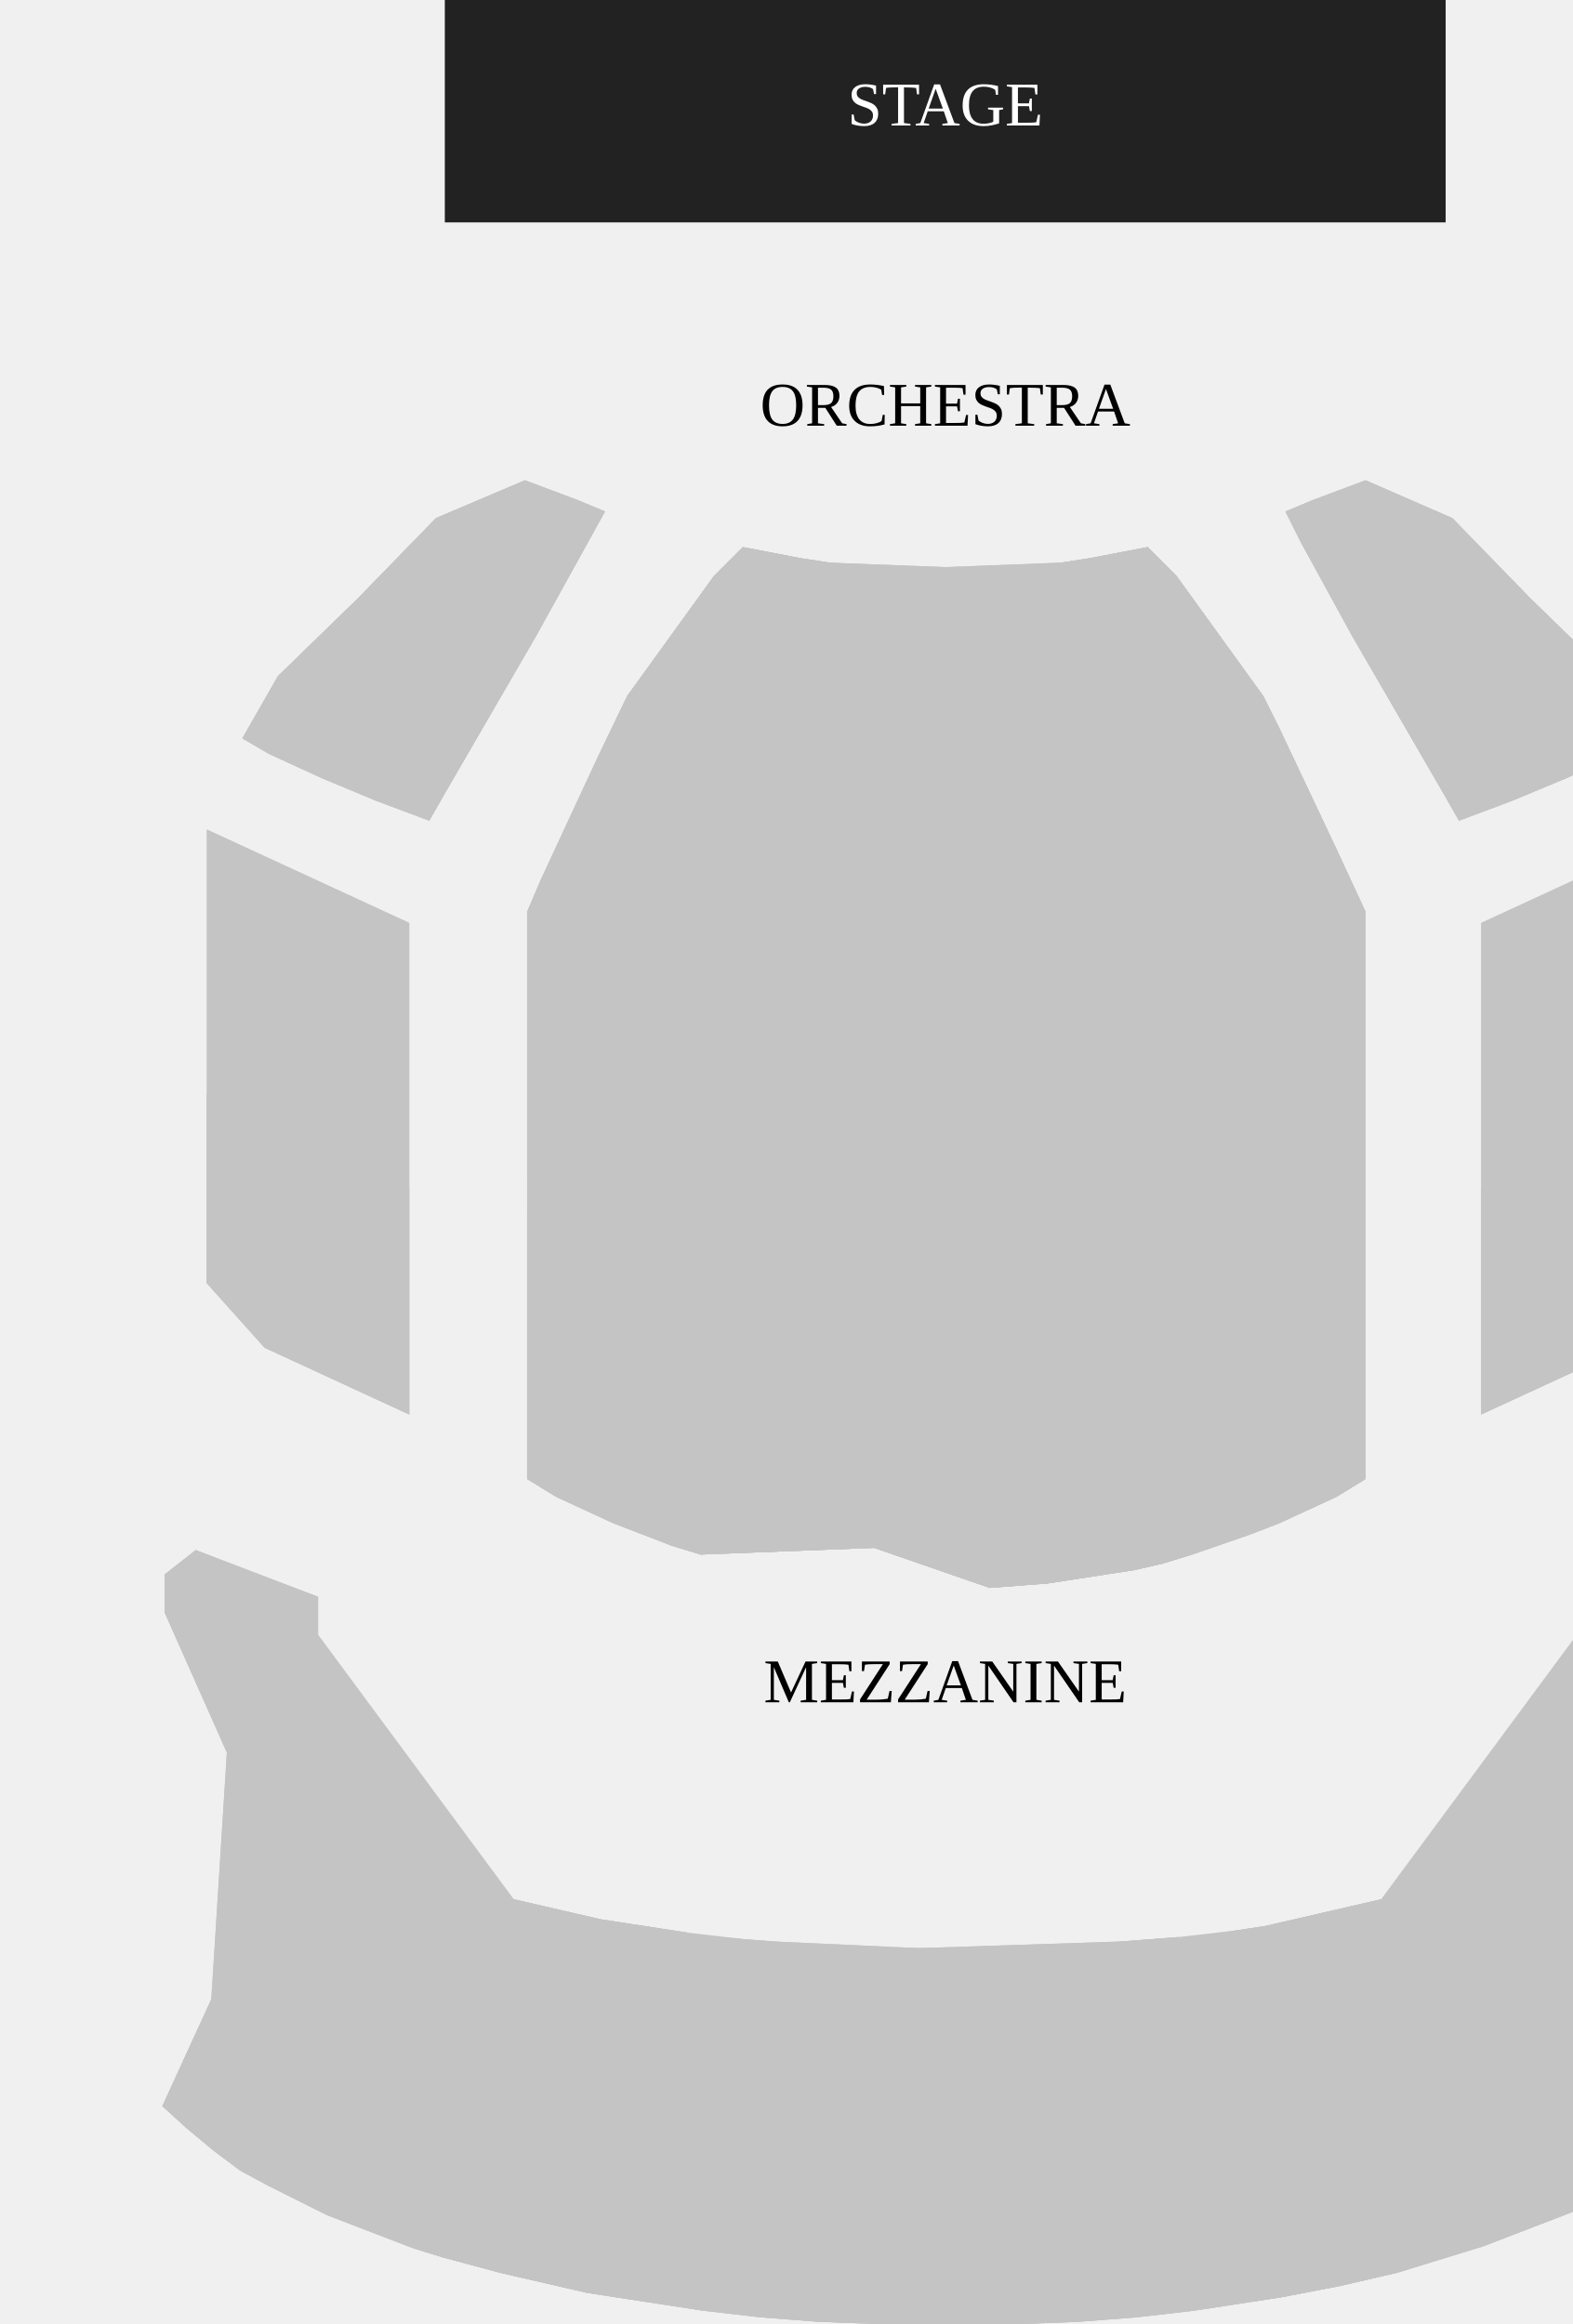
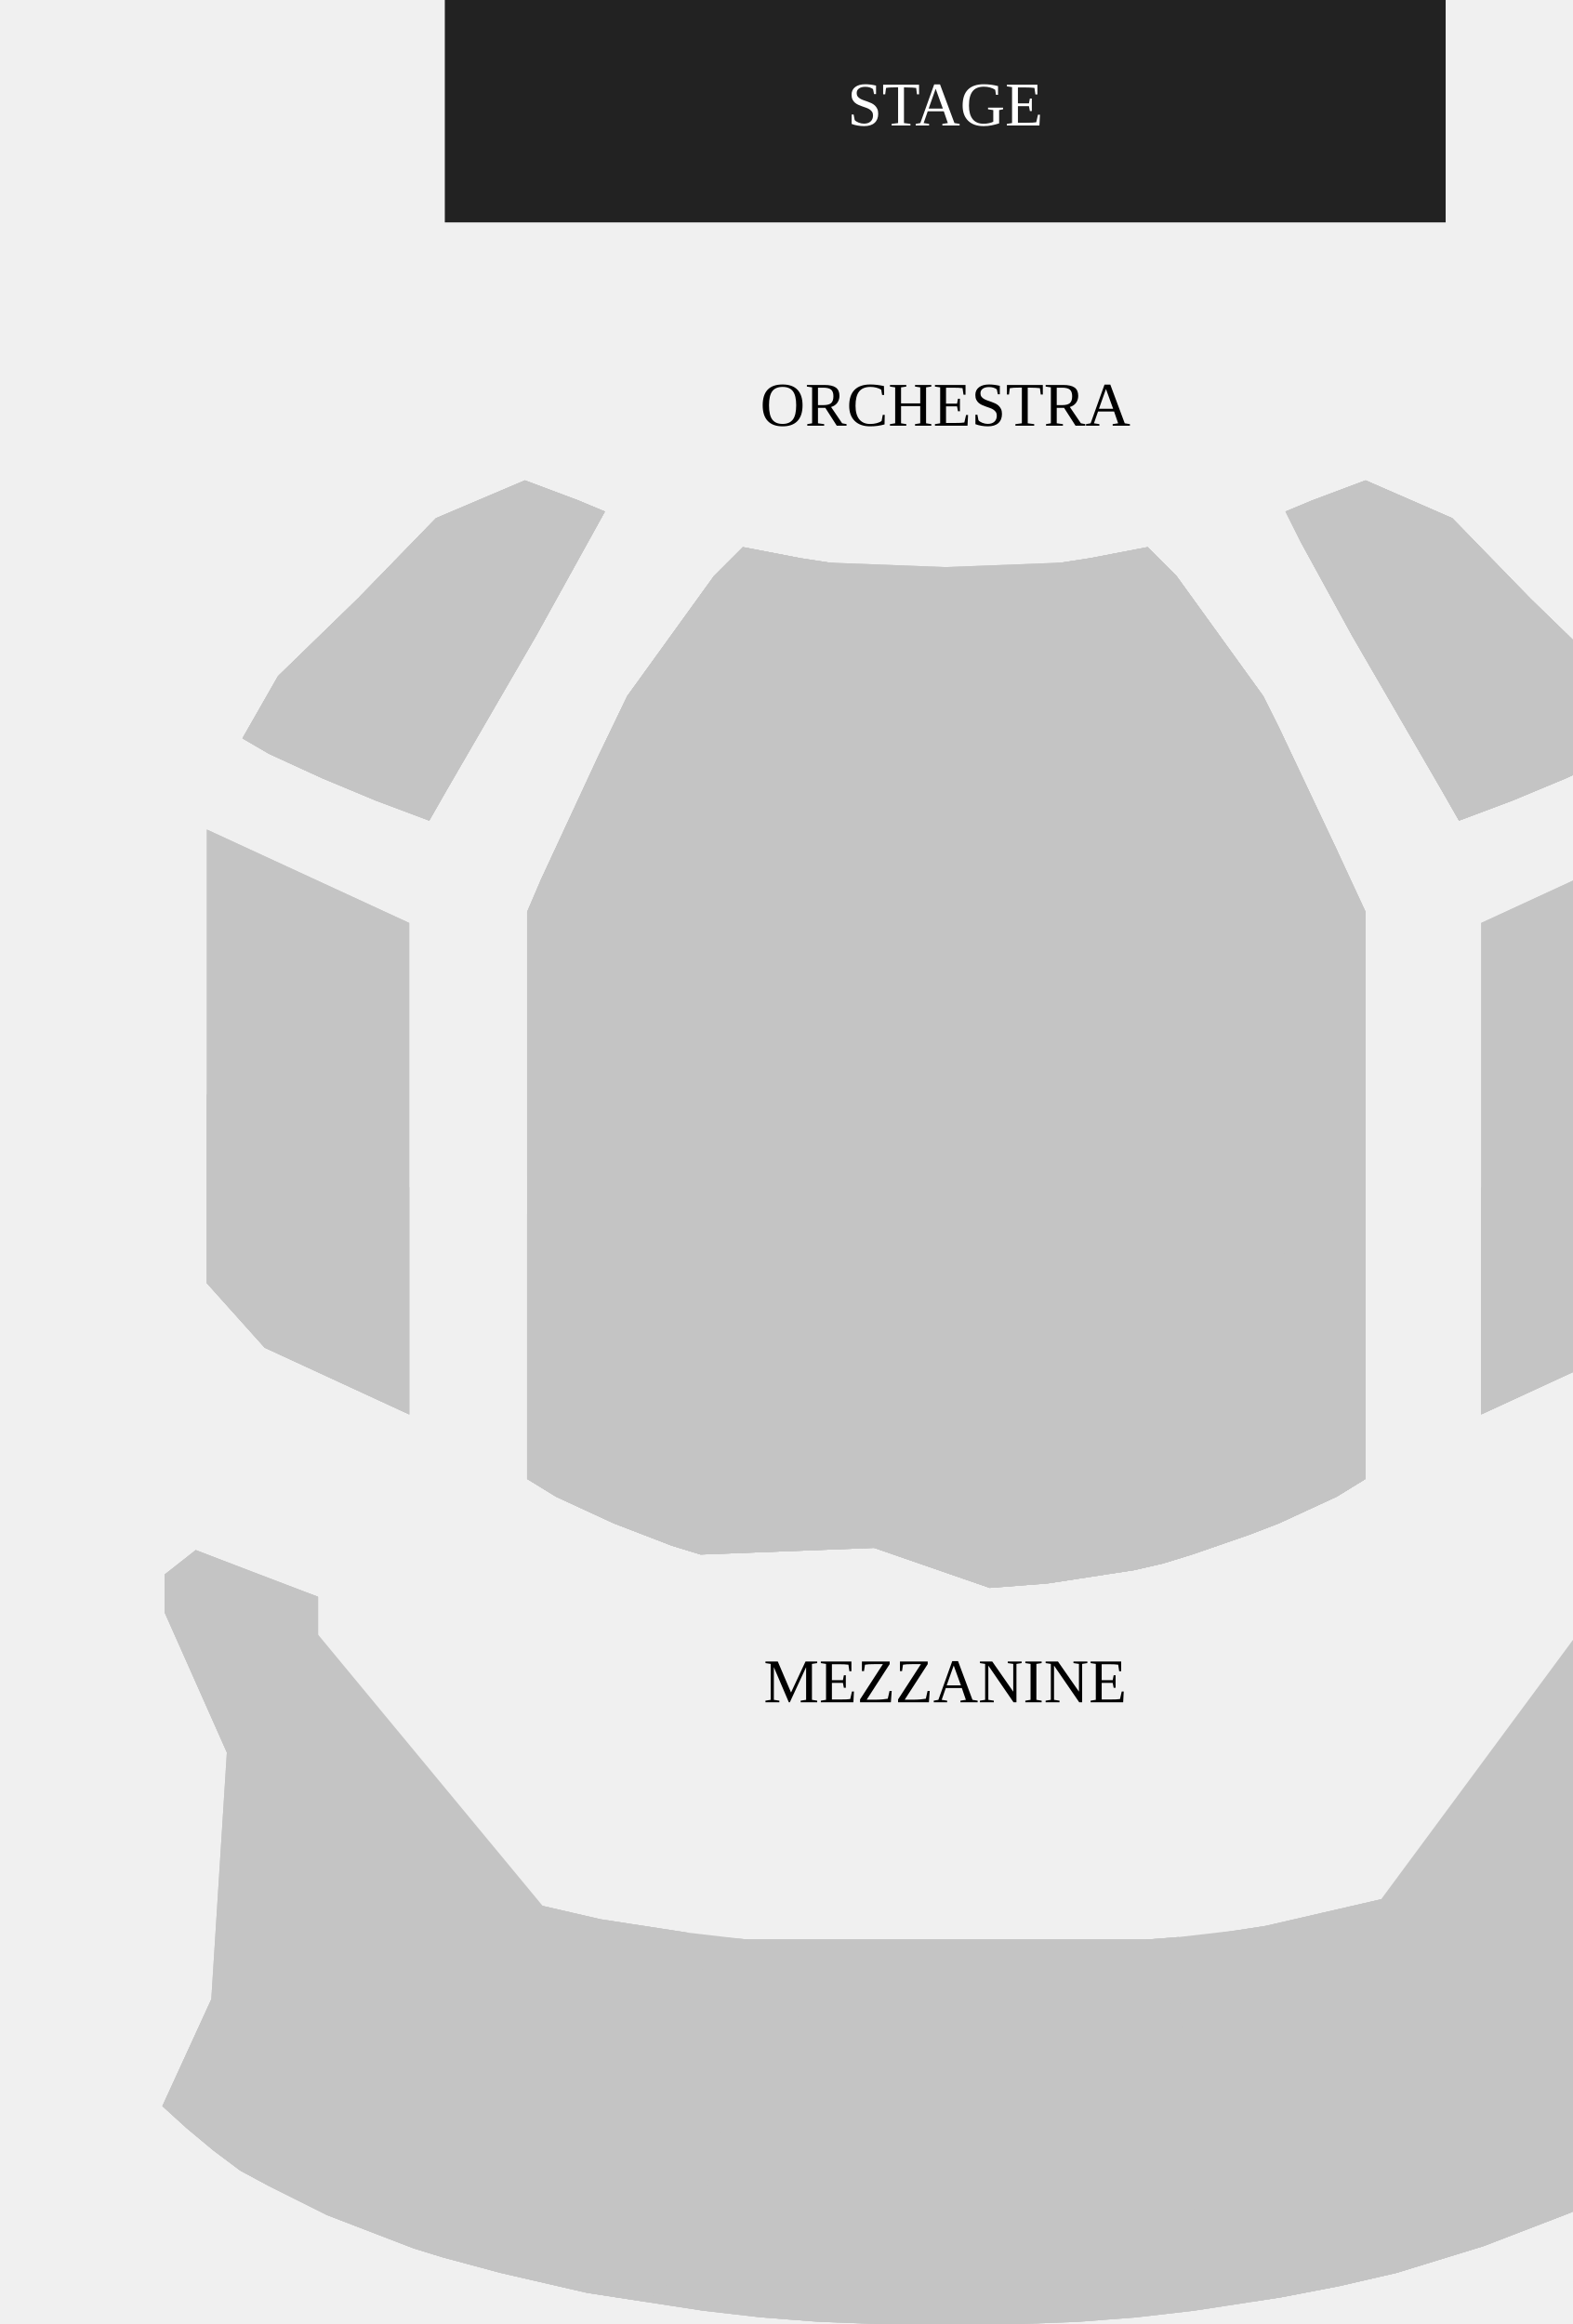
<svg xmlns="http://www.w3.org/2000/svg" viewbox="0 0 850.0 1101.884">
  <g id="stage">
    <rect x="200" y="0" width="450.0" height="100" fill="#222222" />
    <text font-size="28px" x="425.0" y="50.0" text-anchor="middle" fill="#ffffff" dominant-baseline="middle">STAGE</text>
  </g>
  <g transform="translate(0, 100)">
    <g class="primary-clusters">
      <text x="425.0" y="85" font-size="28px" text-anchor="middle" dominant-baseline="middle">ORCHESTRA</text>
      <text x="425.0" y="659.0" font-size="28px" text-anchor="middle" dominant-baseline="middle">MEZZANINE</text>
      <g class="grouped-orchestra cluster0">
        <polygon data-section="orchestra" data-priority="-1" class="n/a" points="93.0,358.0 93.0,375.0 93.0,392.0 93.0,409.0 93.0,426.0 93.0,443.0 93.0,460.0 93.0,477.0 119.0,506.0 132.0,512.0 145.0,518.0 158.0,524.0 171.0,530.0 184.0,536.0 184.0,519.0 184.0,502.0 184.0,485.0 184.0,468.0 184.0,451.0 184.0,434.0 184.0,417.0 184.0,400.0 184.0,383.0 184.0,366.0 184.0,349.0 184.0,332.0 184.0,315.0 171.0,309.0 158.0,303.0 145.0,297.0 132.0,291.0 119.0,285.0 106.0,279.0 93.0,273.0 93.0,290.0 93.0,307.0 93.0,324.0 93.0,341.0 93.0,358.0" style="fill:#C4C4C4;" />
      </g>
      <g class="grouped-orchestra cluster1">
        <polygon data-section="orchestra" data-priority="-1" class="n/a" points="117.0,218.0 109.0,232.0 121.0,239.0 145.0,250.0 157.0,255.0 169.0,260.0 193.0,269.0 201.0,255.0 241.0,186.0 272.0,130.0 260.0,125.0 236.0,116.0 196.0,133.0 161.0,169.0 125.0,204.0 117.0,218.0" style="fill:#C4C4C4;" />
      </g>
      <g class="grouped-orchestra cluster2">
        <polygon data-section="orchestra" data-priority="-1" class="n/a" points="237.0,344.0 237.0,361.0 237.0,378.0 237.0,395.0 237.0,412.0 237.0,429.0 237.0,446.0 237.0,463.0 237.0,480.0 237.0,497.0 237.0,514.0 237.0,531.0 237.0,548.0 237.0,565.0 250.0,573.0 263.0,579.0 276.0,585.0 289.0,590.0 302.0,595.0 315.0,599.0 393.0,596.0 445.0,614.0 458.0,613.0 471.0,612.0 484.0,610.0 497.0,608.0 510.0,606.0 523.0,603.0 536.0,599.0 562.0,590.0 575.0,585.0 588.0,579.0 601.0,573.0 614.0,565.0 614.0,548.0 614.0,531.0 614.0,514.0 614.0,497.0 614.0,480.0 614.0,463.0 614.0,446.0 614.0,429.0 614.0,412.0 614.0,395.0 614.0,378.0 614.0,361.0 614.0,344.0 614.0,327.0 614.0,310.0 601.0,282.0 575.0,227.0 568.0,213.0 529.0,159.0 516.0,146.0 490.0,151.0 477.0,153.0 399.0,156.0 373.0,153.0 360.0,151.0 334.0,146.0 321.0,159.0 282.0,213.0 269.0,240.0 243.0,296.0 237.0,310.0 237.0,327.0 237.0,344.0" style="fill:#C4C4C4;" />
      </g>
      <g class="grouped-orchestra cluster3">
        <polygon data-section="orchestra" data-priority="-1" class="n/a" points="666.0,383.0 666.0,400.0 666.0,417.0 666.0,434.0 666.0,451.0 666.0,468.0 666.0,485.0 666.0,502.0 666.0,519.0 666.0,536.0 679.0,530.0 692.0,524.0 705.0,518.0 718.0,512.0 731.0,506.0 757.0,477.0 757.0,460.0 757.0,443.0 757.0,426.0 757.0,409.0 757.0,392.0 757.0,375.0 757.0,358.0 757.0,341.0 757.0,324.0 757.0,307.0 757.0,290.0 757.0,273.0 744.0,279.0 731.0,285.0 718.0,291.0 705.0,297.0 692.0,303.0 679.0,309.0 666.0,315.0 666.0,332.0 666.0,349.0 666.0,366.0 666.0,383.0" style="fill:#C4C4C4;" />
      </g>
      <g class="grouped-orchestra cluster4">
        <polygon data-section="orchestra" data-priority="-1" class="n/a" points="578.0,130.0 585.0,144.0 608.0,186.0 648.0,255.0 656.0,269.0 680.0,260.0 692.0,255.0 704.0,250.0 728.0,239.0 740.0,232.0 732.0,218.0 724.0,204.0 688.0,169.0 653.0,133.0 614.0,116.0 590.0,125.0 578.0,130.0" style="fill:#C4C4C4;" />
      </g>
      <g class="grouped-mezzanine cluster0">
        <polygon data-section="mezzanine" data-priority="-1" class="n/a" points="102.0,688.0 95.0,799.0 73.0,847.0 84.0,857.0 96.0,867.0 108.0,876.0 121.0,883.0 147.0,896.0 160.0,901.0 173.0,906.0 186.0,911.0 199.0,915.0 225.0,922.0 238.0,925.0 251.0,928.0 264.0,931.0 277.0,933.0 290.0,935.0 303.0,937.0 316.0,939.0 342.0,942.0 355.0,943.0 368.0,944.0 394.0,945.0 407.0,945.0 420.0,945.0 433.0,945.0 446.0,945.0 459.0,945.0 485.0,944.0 498.0,943.0 511.0,942.0 537.0,939.0 550.0,937.0 563.0,935.0 576.0,933.0 602.0,928.0 615.0,925.0 628.0,922.0 641.0,918.0 654.0,914.0 667.0,910.0 680.0,905.0 693.0,900.0 706.0,895.0 719.0,889.0 732.0,882.0 745.0,875.0 757.0,866.0 780.0,847.0 758.0,798.0 750.0,688.0 778.0,625.0 778.0,608.0 764.0,597.0 736.0,608.0 709.0,618.0 709.0,635.0 709.0,652.0 647.0,747.0 634.0,751.0 621.0,754.0 608.0,757.0 595.0,760.0 582.0,763.0 569.0,766.0 556.0,768.0 530.0,771.0 517.0,772.0 504.0,773.0 491.0,774.0 478.0,775.0 452.0,776.0 413.0,776.0 400.0,776.0 374.0,775.0 361.0,774.0 348.0,773.0 335.0,772.0 309.0,769.0 296.0,767.0 283.0,765.0 270.0,763.0 257.0,760.0 244.0,757.0 231.0,754.0 218.0,751.0 205.0,747.0 143.0,652.0 143.0,635.0 143.0,618.0 116.0,608.0 88.0,597.0 74.0,608.0 74.0,625.0 102.0,688.0" style="fill:#C4C4C4;" />
      </g>
    </g>
    <g class="tour-sections">
      <g class="grouped-Orchestra">
        <polygon data-section="Orchestra" data-priority="0" class="52340" points="666.0,366.0 666.0,383.0 666.0,400.0 666.0,417.0 666.0,434.0 666.0,451.0 666.0,468.0 666.0,485.0 666.0,502.0 666.0,519.0 666.0,536.0 679.0,530.0 692.0,524.0 705.0,518.0 718.0,512.0 731.0,506.0 757.0,477.0 757.0,460.0 757.0,443.0 757.0,426.0 757.0,409.0 757.0,392.0 757.0,375.0 757.0,358.0 757.0,341.0 757.0,324.0 757.0,307.0 757.0,290.0 757.0,273.0 744.0,279.0 731.0,285.0 718.0,291.0 705.0,297.0 692.0,303.0 679.0,309.0 666.0,315.0 666.0,332.0 666.0,349.0 666.0,366.0" style="fill:#C4C4C4;" />
        <polygon data-section="Orchestra" data-priority="0" class="52340" points="93.0,375.0 93.0,392.0 93.0,409.0 93.0,426.0 93.0,443.0 93.0,460.0 93.0,477.0 119.0,506.0 132.0,512.0 145.0,518.0 158.0,524.0 171.0,530.0 184.0,536.0 184.0,519.0 184.0,502.0 184.0,485.0 184.0,468.0 184.0,451.0 184.0,434.0 184.0,417.0 184.0,400.0 184.0,383.0 184.0,366.0 184.0,349.0 184.0,332.0 184.0,315.0 171.0,309.0 158.0,303.0 145.0,297.0 132.0,291.0 119.0,285.0 106.0,279.0 93.0,273.0 93.0,290.0 93.0,307.0 93.0,324.0 93.0,341.0 93.0,358.0 93.0,375.0" style="fill:#C4C4C4;" />
        <polygon data-section="Orchestra" data-priority="0" class="52340" points="237.0,344.0 237.0,361.0 237.0,378.0 237.0,395.0 237.0,412.0 237.0,429.0 237.0,446.0 237.0,463.0 237.0,480.0 237.0,497.0 237.0,514.0 237.0,531.0 237.0,548.0 237.0,565.0 250.0,573.0 263.0,579.0 276.0,585.0 289.0,590.0 302.0,595.0 315.0,599.0 393.0,596.0 445.0,614.0 458.0,613.0 471.0,612.0 484.0,610.0 497.0,608.0 510.0,606.0 523.0,603.0 536.0,599.0 562.0,590.0 575.0,585.0 588.0,579.0 601.0,573.0 614.0,565.0 614.0,548.0 614.0,531.0 614.0,514.0 614.0,497.0 614.0,480.0 614.0,463.0 614.0,446.0 614.0,429.0 614.0,412.0 614.0,395.0 614.0,378.0 614.0,361.0 614.0,344.0 614.0,327.0 614.0,310.0 601.0,282.0 575.0,227.0 568.0,213.0 529.0,159.0 516.0,146.0 490.0,151.0 477.0,153.0 399.0,156.0 373.0,153.0 360.0,151.0 334.0,146.0 321.0,159.0 282.0,213.0 269.0,240.0 243.0,296.0 237.0,310.0 237.0,327.0 237.0,344.0" style="fill:#C4C4C4;" />
        <polygon data-section="Orchestra" data-priority="0" class="52340" points="117.0,218.0 109.0,232.0 121.0,239.0 145.0,250.0 157.0,255.0 169.0,260.0 193.0,269.0 201.0,255.0 241.0,186.0 272.0,130.0 260.0,125.0 236.0,116.0 196.0,133.0 161.0,169.0 125.0,204.0 117.0,218.0" style="fill:#C4C4C4;" />
        <polygon data-section="Orchestra" data-priority="0" class="52340" points="578.0,130.0 585.0,144.0 608.0,186.0 648.0,255.0 656.0,269.0 680.0,260.0 692.0,255.0 704.0,250.0 728.0,239.0 740.0,232.0 732.0,218.0 724.0,204.0 688.0,169.0 653.0,133.0 614.0,116.0 590.0,125.0 578.0,130.0" style="fill:#C4C4C4;" />
      </g>
      <g class="grouped-Last Row Mezzanine">
        <polygon data-section="Last Row Mezzanine" data-priority="1" class="52328" points="121.0,883.0 147.0,896.0 160.0,901.0 173.0,906.0 186.0,911.0 199.0,915.0 225.0,922.0 238.0,925.0 251.0,928.0 264.0,931.0 277.0,933.0 290.0,935.0 303.0,937.0 316.0,939.0 342.0,942.0 355.0,943.0 368.0,944.0 394.0,945.0 407.0,945.0 420.0,945.0 433.0,945.0 446.0,945.0 459.0,945.0 485.0,944.0 498.0,943.0 511.0,942.0 537.0,939.0 550.0,937.0 563.0,935.0 576.0,933.0 602.0,928.0 615.0,925.0 628.0,922.0 641.0,918.0 654.0,914.0 667.0,910.0 680.0,905.0 693.0,900.0 706.0,895.0 719.0,889.0 732.0,882.0 745.0,875.0 757.0,866.0 780.0,847.0 751.0,853.0 595.1,911.0 556.1,918.0 504.1,924.0 491.1,925.0 478.1,926.0 374.1,926.0 361.1,925.0 348.1,924.0 296.1,918.0 257.1,911.0 101.0,853.0 73.0,847.0 84.0,857.0 96.0,867.0 108.0,876.0 121.0,883.0" style="fill:#C4C4C4;" />
      </g>
      <g class="grouped-Rear Mezzanine">
        <polygon data-section="Rear Mezzanine" data-priority="1" class="52329" points="96.0,867.0 108.0,876.0 121.0,883.0 147.0,896.0 160.0,901.0 173.0,906.0 186.0,911.0 199.0,915.0 225.0,922.0 238.0,925.0 251.0,928.0 264.0,931.0 277.0,933.0 290.0,935.0 303.0,937.0 316.0,939.0 342.0,942.0 355.0,943.0 368.0,944.0 394.0,945.0 407.0,945.0 420.0,945.0 433.0,945.0 446.0,945.0 459.0,945.0 485.0,944.0 498.0,943.0 511.0,942.0 537.0,939.0 550.0,937.0 563.0,935.0 576.0,933.0 602.0,928.0 615.0,925.0 628.0,922.0 641.0,918.0 654.0,914.0 667.0,910.0 680.0,905.0 693.0,900.0 706.0,895.0 719.0,889.0 732.0,882.0 745.0,875.0 757.0,866.0 780.0,847.0 758.0,798.0 680.0,837.0 628.0,853.0 615.0,856.0 602.0,859.0 537.0,870.0 498.0,874.0 485.0,875.0 433.0,877.0 420.0,877.0 368.0,875.0 355.0,874.0 342.0,873.0 290.0,867.0 251.0,860.0 238.0,857.0 212.0,850.0 199.0,846.0 95.0,799.0 73.0,847.0 84.0,857.0 96.0,867.0" style="fill:#C4C4C4;" />
      </g>
      <g class="grouped-Mid Mezzanine">
-         <polygon data-section="Mid Mezzanine" data-priority="1" class="52330" points="179.0,823.0 192.0,827.0 205.0,831.0 218.0,835.0 231.0,838.0 244.0,841.0 257.0,844.0 270.0,847.0 283.0,849.0 296.0,851.0 309.0,853.0 322.0,855.0 335.0,856.0 348.0,857.0 361.0,858.0 374.0,859.0 387.0,860.0 400.0,861.0 413.0,861.0 426.0,861.0 439.0,861.0 452.0,861.0 465.0,860.0 478.0,859.0 491.0,858.0 504.0,857.0 517.0,856.0 530.0,855.0 543.0,853.0 556.0,851.0 569.0,849.0 595.0,844.0 608.0,841.0 621.0,838.0 647.0,831.0 660.0,827.0 673.0,823.0 686.0,818.0 699.0,813.0 712.0,807.0 725.0,750.0 647.0,779.0 608.0,789.0 491.0,807.0 452.0,809.0 361.0,807.0 309.0,801.0 296.0,799.0 244.0,790.0 231.0,787.0 127.0,750.0 140.0,807.0 153.0,813.0 166.0,818.0 179.0,823.0" style="fill:#C4C4C4;" />
+         <polygon data-section="Mid Mezzanine" data-priority="1" class="52330" points="270.0,847.0 283.0,849.0 296.0,851.0 309.0,853.0 322.0,855.0 335.0,856.0 348.0,857.0 361.0,858.0 374.0,859.0 387.0,860.0 400.0,861.0 413.0,861.0 426.0,861.0 439.0,861.0 452.0,861.0 465.0,860.0 589.0,862.0 628.0,853.0 654.0,846.0 680.0,837.0 706.0,827.0 732.0,814.0 725.0,750.0 608.0,789.0 491.0,807.0 452.0,809.0 361.0,807.0 309.0,801.0 296.0,799.0 244.0,790.0 127.0,750.0 121.0,815.0 147.0,827.0 270.0,847.0" style="fill:#C4C4C4;" />
      </g>
      <g class="grouped-Rear Orchestra">
        <polygon data-section="Rear Orchestra" data-priority="1" class="56790" points="666.0,485.0 666.0,502.0 666.0,519.0 666.0,536.0 679.0,530.0 692.0,524.0 705.0,518.0 718.0,512.0 731.0,506.0 757.0,477.0 757.0,460.0 757.0,443.0 757.0,426.0 757.0,409.0 757.0,392.0 744.0,398.0 731.0,404.0 718.0,410.0 705.0,416.0 692.0,422.0 679.0,428.0 666.0,434.0 666.0,451.0 666.0,468.0 666.0,485.0" style="fill:#C4C4C4;" />
        <polygon data-section="Rear Orchestra" data-priority="1" class="56790" points="237.0,548.0 237.0,565.0 250.0,573.0 263.0,579.0 276.0,585.0 289.0,590.0 302.0,595.0 315.0,599.0 393.0,596.0 445.0,614.0 458.0,613.0 471.0,612.0 484.0,610.0 497.0,608.0 510.0,606.0 523.0,603.0 536.0,599.0 562.0,590.0 575.0,585.0 588.0,579.0 601.0,573.0 614.0,565.0 614.0,548.0 614.0,531.0 614.0,514.0 614.0,497.0 614.0,480.0 614.0,463.0 614.0,446.0 562.0,471.0 484.0,491.0 458.0,494.0 393.0,494.0 367.0,491.0 289.0,471.0 237.0,446.0 237.0,463.0 237.0,480.0 237.0,497.0 237.0,514.0 237.0,531.0 237.0,548.0" style="fill:#C4C4C4;" />
        <polygon data-section="Rear Orchestra" data-priority="1" class="56790" points="93.0,460.0 93.0,477.0 119.0,506.0 132.0,512.0 145.0,518.0 158.0,524.0 171.0,530.0 184.0,536.0 184.0,519.0 184.0,502.0 184.0,485.0 184.0,468.0 184.0,451.0 184.0,434.0 171.0,428.0 158.0,422.0 145.0,416.0 132.0,410.0 119.0,404.0 106.0,398.0 93.0,392.0 93.0,409.0 93.0,426.0 93.0,443.0 93.0,460.0" style="fill:#C4C4C4;" />
      </g>
      <g class="grouped-Mezzanine Sides">
        <polygon data-section="Mezzanine Sides" data-priority="2" class="52333" points="95.0,799.0 73.0,847.0 84.0,857.0 96.0,867.0 108.0,876.0 121.0,883.0 147.0,896.0 160.0,901.0 173.0,906.0 186.0,911.0 199.0,915.0 225.0,922.0 238.0,925.0 251.0,928.0 264.0,931.0 277.0,933.0 290.0,935.0 309.1,920.0 329.0,839.0 309.0,769.0 296.0,767.0 283.0,765.0 270.0,763.0 257.0,760.0 244.0,757.0 231.0,754.0 218.0,751.0 205.0,747.0 143.0,669.0 143.0,652.0 143.0,635.0 143.0,618.0 88.0,597.0 74.0,608.0 74.0,625.0 102.0,688.0 95.0,799.0" style="fill:#C4C4C4;" />
        <polygon data-section="Mezzanine Sides" data-priority="2" class="52333" points="524.0,839.0 543.1,920.0 563.0,935.0 576.0,933.0 602.0,928.0 615.0,925.0 628.0,922.0 641.0,918.0 654.0,914.0 667.0,910.0 680.0,905.0 693.0,900.0 706.0,895.0 719.0,889.0 732.0,882.0 745.0,875.0 757.0,866.0 780.0,847.0 758.0,798.0 750.0,688.0 778.0,625.0 778.0,608.0 764.0,597.0 709.0,618.0 709.0,635.0 709.0,652.0 709.0,669.0 647.0,747.0 634.0,751.0 621.0,754.0 608.0,757.0 595.0,760.0 582.0,763.0 569.0,766.0 556.0,768.0 543.0,770.0 524.0,839.0" style="fill:#C4C4C4;" />
      </g>
      <g class="grouped-Front Mezzanine Center">
-         <polygon data-section="Front Mezzanine Center" data-priority="2" class="52338" points="335.0,772.0 322.0,771.0 322.0,787.0 335.0,789.0 348.0,790.0 361.0,791.0 374.0,792.0 387.0,793.0 400.0,793.0 413.0,793.0 426.0,793.0 439.0,793.0 452.0,793.0 465.0,793.0 478.0,792.0 491.0,791.0 504.0,790.0 517.0,789.0 530.0,787.0 530.0,771.0 517.0,772.0 504.0,773.0 413.0,776.0 348.0,773.0 335.0,772.0" style="fill:#C4C4C4;" />
+         <polygon data-section="Front Mezzanine Center" data-priority="2" class="52338" points="309.0,801.0 387.0,793.0 530.0,822.0 530.0,787.0 530.0,771.0 517.0,772.0 335.0,772.0 322.0,771.0 309.0,801.0" style="fill:#C4C4C4;" />
      </g>
      <g class="grouped-Premiums">
        <polygon data-section="Premiums" data-priority="2" class="56789" points="243.0,296.0 256.0,303.0 269.0,309.0 282.0,315.0 295.0,320.0 308.0,324.0 321.0,328.0 334.0,331.0 347.0,334.0 360.0,336.0 373.0,338.0 386.0,340.0 399.0,341.0 425.0,342.0 451.0,341.0 464.0,340.0 477.0,338.0 490.0,336.0 503.0,334.0 516.0,331.0 529.0,328.0 542.0,324.0 555.0,320.0 568.0,315.0 581.0,309.0 594.0,303.0 607.0,296.0 601.0,282.0 575.0,227.0 568.0,213.0 529.0,159.0 516.0,146.0 490.0,151.0 477.0,153.0 451.0,156.0 373.0,153.0 360.0,151.0 334.0,146.0 321.0,159.0 282.0,213.0 269.0,240.0 243.0,296.0" style="fill:#C4C4C4;" />
      </g>
      <g class="grouped-Mid Premiums">
        <polygon data-section="Mid Premiums" data-priority="2" class="58008" points="237.0,327.0 237.0,344.0 237.0,361.0 237.0,378.0 237.0,395.0 237.0,412.0 237.0,429.0 250.0,437.0 263.0,443.0 276.0,449.0 289.0,454.0 302.0,459.0 315.0,463.0 328.0,467.0 341.0,470.0 354.0,472.0 367.0,474.0 380.0,476.0 393.0,477.0 406.0,478.0 419.0,479.0 432.0,479.0 445.0,478.0 458.0,477.0 471.0,476.0 484.0,474.0 497.0,472.0 510.0,470.0 523.0,467.0 536.0,463.0 549.0,459.0 562.0,454.0 575.0,449.0 588.0,443.0 601.0,437.0 614.0,429.0 614.0,412.0 614.0,395.0 614.0,378.0 614.0,361.0 614.0,344.0 614.0,327.0 614.0,310.0 601.0,282.0 575.0,227.0 568.0,213.0 529.0,159.0 516.0,146.0 490.0,151.0 477.0,153.0 451.0,156.0 373.0,153.0 360.0,151.0 334.0,146.0 321.0,159.0 282.0,213.0 269.0,240.0 243.0,296.0 237.0,310.0 237.0,327.0" style="fill:#C4C4C4;" />
      </g>
      <g class="grouped-Front Mezzanine Sides">
-         <polygon data-section="Front Mezzanine Sides" data-priority="3" class="52334" points="74.0,625.0 102.0,688.0 127.0,733.0 140.0,740.0 153.0,746.0 166.0,751.0 192.0,760.0 205.0,764.0 218.0,768.0 231.0,771.0 244.0,774.0 257.0,777.0 283.0,782.0 296.0,784.0 309.0,786.0 309.0,769.0 296.0,767.0 283.0,765.0 270.0,763.0 257.0,760.0 244.0,757.0 231.0,754.0 143.0,635.0 143.0,618.0 88.0,597.0 74.0,608.0 74.0,625.0" style="fill:#C4C4C4;" />
+         <polygon data-section="Front Mezzanine Sides" data-priority="3" class="52334" points="74.0,625.0 102.0,688.0 127.0,733.0 140.0,740.0 153.0,746.0 166.0,751.0 309.0,801.0 309.0,786.0 309.0,769.0 296.0,767.0 283.0,765.0 270.0,763.0 257.0,760.0 244.0,757.0 143.0,635.0 143.0,618.0 88.0,597.0 74.0,608.0 74.0,625.0" style="fill:#C4C4C4;" />
        <polygon data-section="Front Mezzanine Sides" data-priority="3" class="52334" points="709.0,635.0 621.0,754.0 608.0,757.0 595.0,760.0 582.0,763.0 569.0,766.0 556.0,768.0 543.0,770.0 543.0,786.0 556.0,784.0 569.0,782.0 595.0,777.0 608.0,774.0 621.0,771.0 634.0,768.0 647.0,764.0 660.0,760.0 673.0,756.0 686.0,751.0 699.0,746.0 712.0,740.0 725.0,734.0 750.0,688.0 778.0,625.0 778.0,608.0 764.0,597.0 709.0,618.0 709.0,635.0" style="fill:#C4C4C4;" />
      </g>
      <g class="grouped-Orchestra Front Sides/Rear Orchestra Center">
        <polygon data-section="Orchestra Front Sides/Rear Orchestra Center" data-priority="3" class="52348" points="578.0,130.0 585.0,144.0 608.0,186.0 648.0,255.0 656.0,269.0 680.0,260.0 692.0,255.0 704.0,250.0 728.0,239.0 740.0,232.0 732.0,218.0 724.0,204.0 688.0,169.0 653.0,133.0 614.0,116.0 590.0,125.0 578.0,130.0" style="fill:#C4C4C4;" />
        <polygon data-section="Orchestra Front Sides/Rear Orchestra Center" data-priority="3" class="52348" points="121.0,239.0 145.0,250.0 157.0,255.0 169.0,260.0 193.0,269.0 201.0,255.0 241.0,186.0 272.0,130.0 260.0,125.0 236.0,116.0 196.0,133.0 161.0,169.0 125.0,204.0 117.0,218.0 109.0,232.0 121.0,239.0" style="fill:#C4C4C4;" />
        <polygon data-section="Orchestra Front Sides/Rear Orchestra Center" data-priority="3" class="52348" points="237.0,548.0 237.0,565.0 250.0,573.0 263.0,579.0 276.0,585.0 289.0,590.0 302.0,595.0 315.0,599.0 393.0,596.0 445.0,614.0 458.0,613.0 471.0,612.0 484.0,610.0 497.0,608.0 510.0,606.0 523.0,603.0 536.0,599.0 562.0,590.0 575.0,585.0 588.0,579.0 601.0,573.0 614.0,565.0 614.0,548.0 614.0,531.0 614.0,514.0 614.0,497.0 614.0,480.0 614.0,463.0 614.0,446.0 562.0,471.0 484.0,491.0 458.0,494.0 393.0,494.0 367.0,491.0 289.0,471.0 237.0,446.0 237.0,463.0 237.0,480.0 237.0,497.0 237.0,514.0 237.0,531.0 237.0,548.0" style="fill:#C4C4C4;" />
      </g>
      <g class="grouped-Rear Side Orchestra">
        <polygon data-section="Rear Side Orchestra" data-priority="3" class="56775" points="666.0,468.0 666.0,485.0 666.0,502.0 666.0,519.0 666.0,536.0 679.0,530.0 692.0,524.0 705.0,518.0 718.0,512.0 731.0,506.0 757.0,477.0 757.0,460.0 757.0,443.0 757.0,426.0 757.0,409.0 757.0,392.0 744.0,398.0 731.0,404.0 718.0,410.0 705.0,416.0 692.0,422.0 679.0,428.0 666.0,434.0 666.0,451.0 666.0,468.0" style="fill:#C4C4C4;" />
        <polygon data-section="Rear Side Orchestra" data-priority="3" class="56775" points="93.0,392.0 93.0,409.0 93.0,426.0 93.0,443.0 93.0,460.0 93.0,477.0 119.0,506.0 132.0,512.0 145.0,518.0 158.0,524.0 171.0,530.0 184.0,536.0 184.0,519.0 184.0,502.0 184.0,485.0 184.0,468.0 184.0,451.0 184.0,434.0 171.0,428.0 158.0,422.0 145.0,416.0 132.0,410.0 119.0,404.0 106.0,398.0 93.0,392.0" style="fill:#C4C4C4;" />
      </g>
      <g class="grouped-Orchestra Front Sides/Rear Orchestra Center/Front Mezzanine Center">
        <polygon data-section="Orchestra Front Sides/Rear Orchestra Center/Front Mezzanine Center" data-priority="3" class="62213" points="578.0,130.0 585.0,144.0 608.0,186.0 648.0,255.0 656.0,269.0 680.0,260.0 692.0,255.0 704.0,250.0 728.0,239.0 740.0,232.0 732.0,218.0 724.0,204.0 688.0,169.0 653.0,133.0 614.0,116.0 590.0,125.0 578.0,130.0" style="fill:#C4C4C4;" />
        <polygon data-section="Orchestra Front Sides/Rear Orchestra Center/Front Mezzanine Center" data-priority="3" class="62213" points="121.0,239.0 145.0,250.0 157.0,255.0 169.0,260.0 193.0,269.0 201.0,255.0 241.0,186.0 272.0,130.0 260.0,125.0 236.0,116.0 196.0,133.0 161.0,169.0 125.0,204.0 117.0,218.0 109.0,232.0 121.0,239.0" style="fill:#C4C4C4;" />
        <polygon data-section="Orchestra Front Sides/Rear Orchestra Center/Front Mezzanine Center" data-priority="3" class="62213" points="237.0,548.0 237.0,565.0 250.0,573.0 263.0,579.0 276.0,585.0 289.0,590.0 302.0,595.0 315.0,599.0 393.0,596.0 445.0,614.0 458.0,613.0 471.0,612.0 484.0,610.0 497.0,608.0 510.0,606.0 523.0,603.0 536.0,599.0 562.0,590.0 575.0,585.0 588.0,579.0 601.0,573.0 614.0,565.0 614.0,548.0 614.0,531.0 614.0,514.0 614.0,497.0 614.0,480.0 614.0,463.0 614.0,446.0 562.0,471.0 484.0,491.0 458.0,494.0 393.0,494.0 367.0,491.0 289.0,471.0 237.0,446.0 237.0,463.0 237.0,480.0 237.0,497.0 237.0,514.0 237.0,531.0 237.0,548.0" style="fill:#C4C4C4;" />
-         <polygon data-section="Orchestra Front Sides/Rear Orchestra Center/Front Mezzanine Center" data-priority="3" class="62213" points="335.0,772.0 322.0,771.0 322.0,787.0 335.0,789.0 348.0,790.0 361.0,791.0 374.0,792.0 387.0,793.0 400.0,793.0 413.0,793.0 426.0,793.0 439.0,793.0 452.0,793.0 465.0,793.0 478.0,792.0 491.0,791.0 504.0,790.0 517.0,789.0 530.0,787.0 530.0,771.0 517.0,772.0 504.0,773.0 413.0,776.0 348.0,773.0 335.0,772.0" style="fill:#C4C4C4;" />
+         <polygon data-section="Orchestra Front Sides/Rear Orchestra Center/Front Mezzanine Center" data-priority="3" class="62213" points="309.0,801.0 387.0,793.0 530.0,822.0 530.0,787.0 530.0,771.0 517.0,772.0 335.0,772.0 322.0,771.0 309.0,801.0" style="fill:#C4C4C4;" />
      </g>
    </g>
  </g>
</svg>
